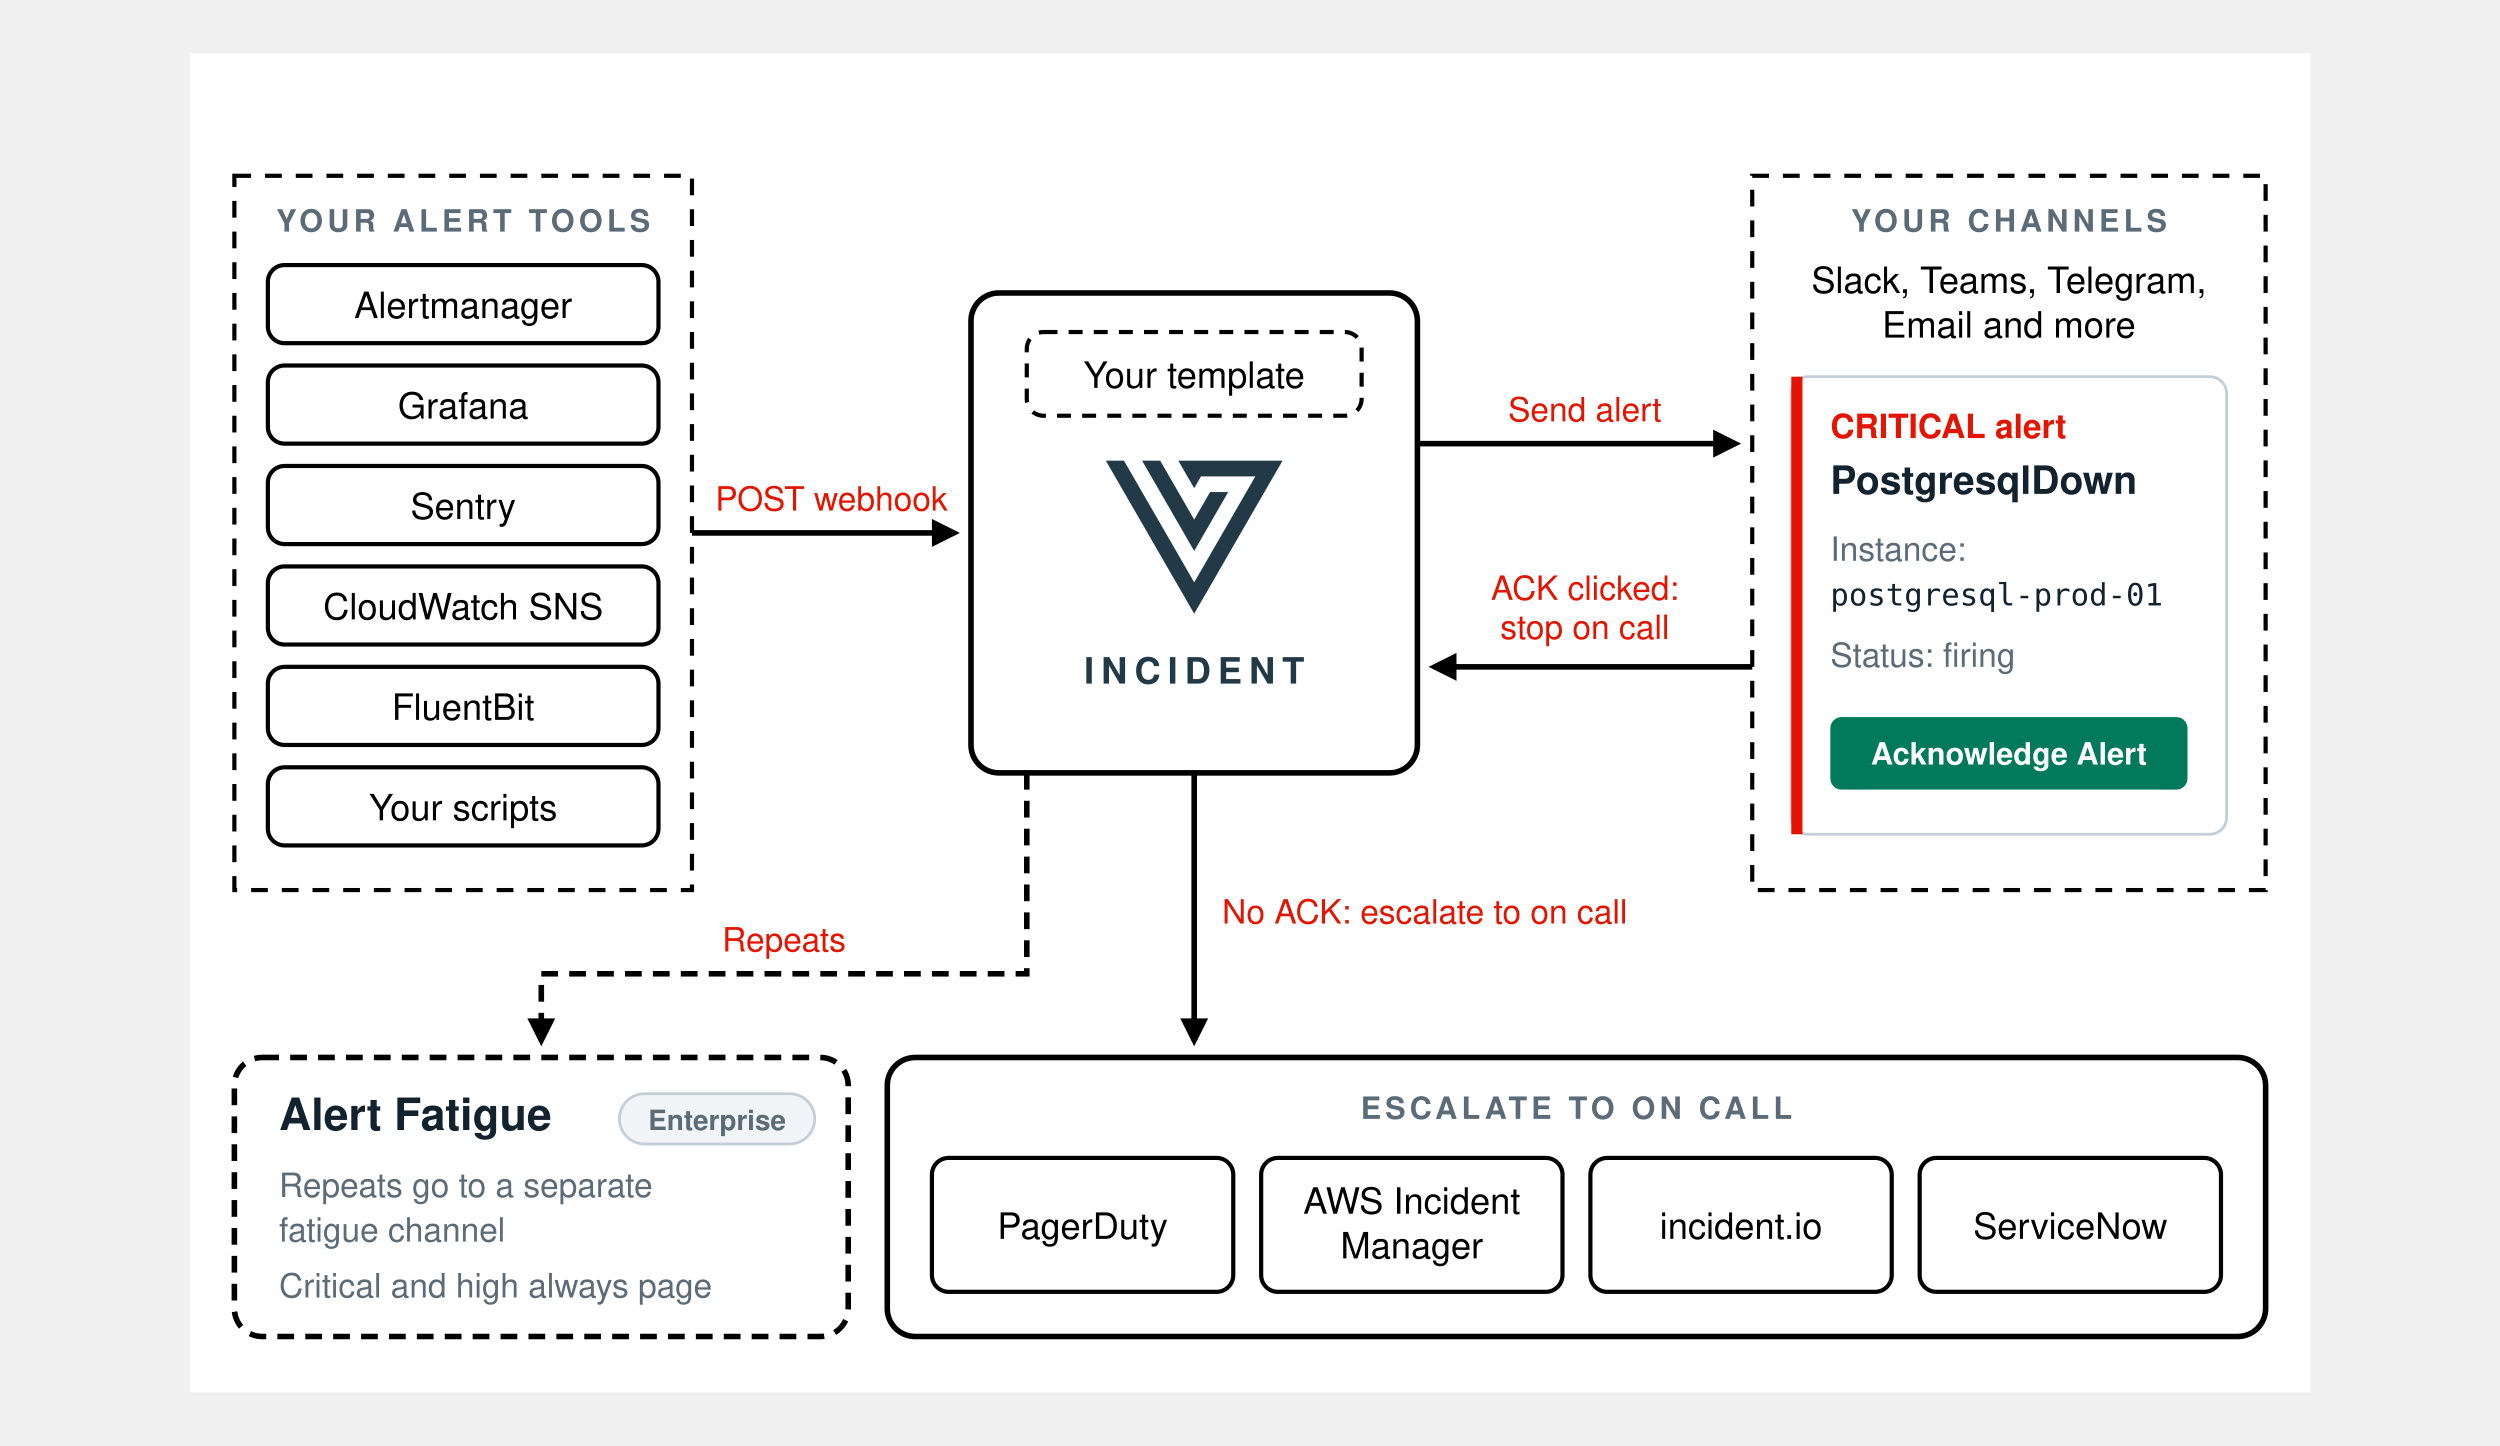
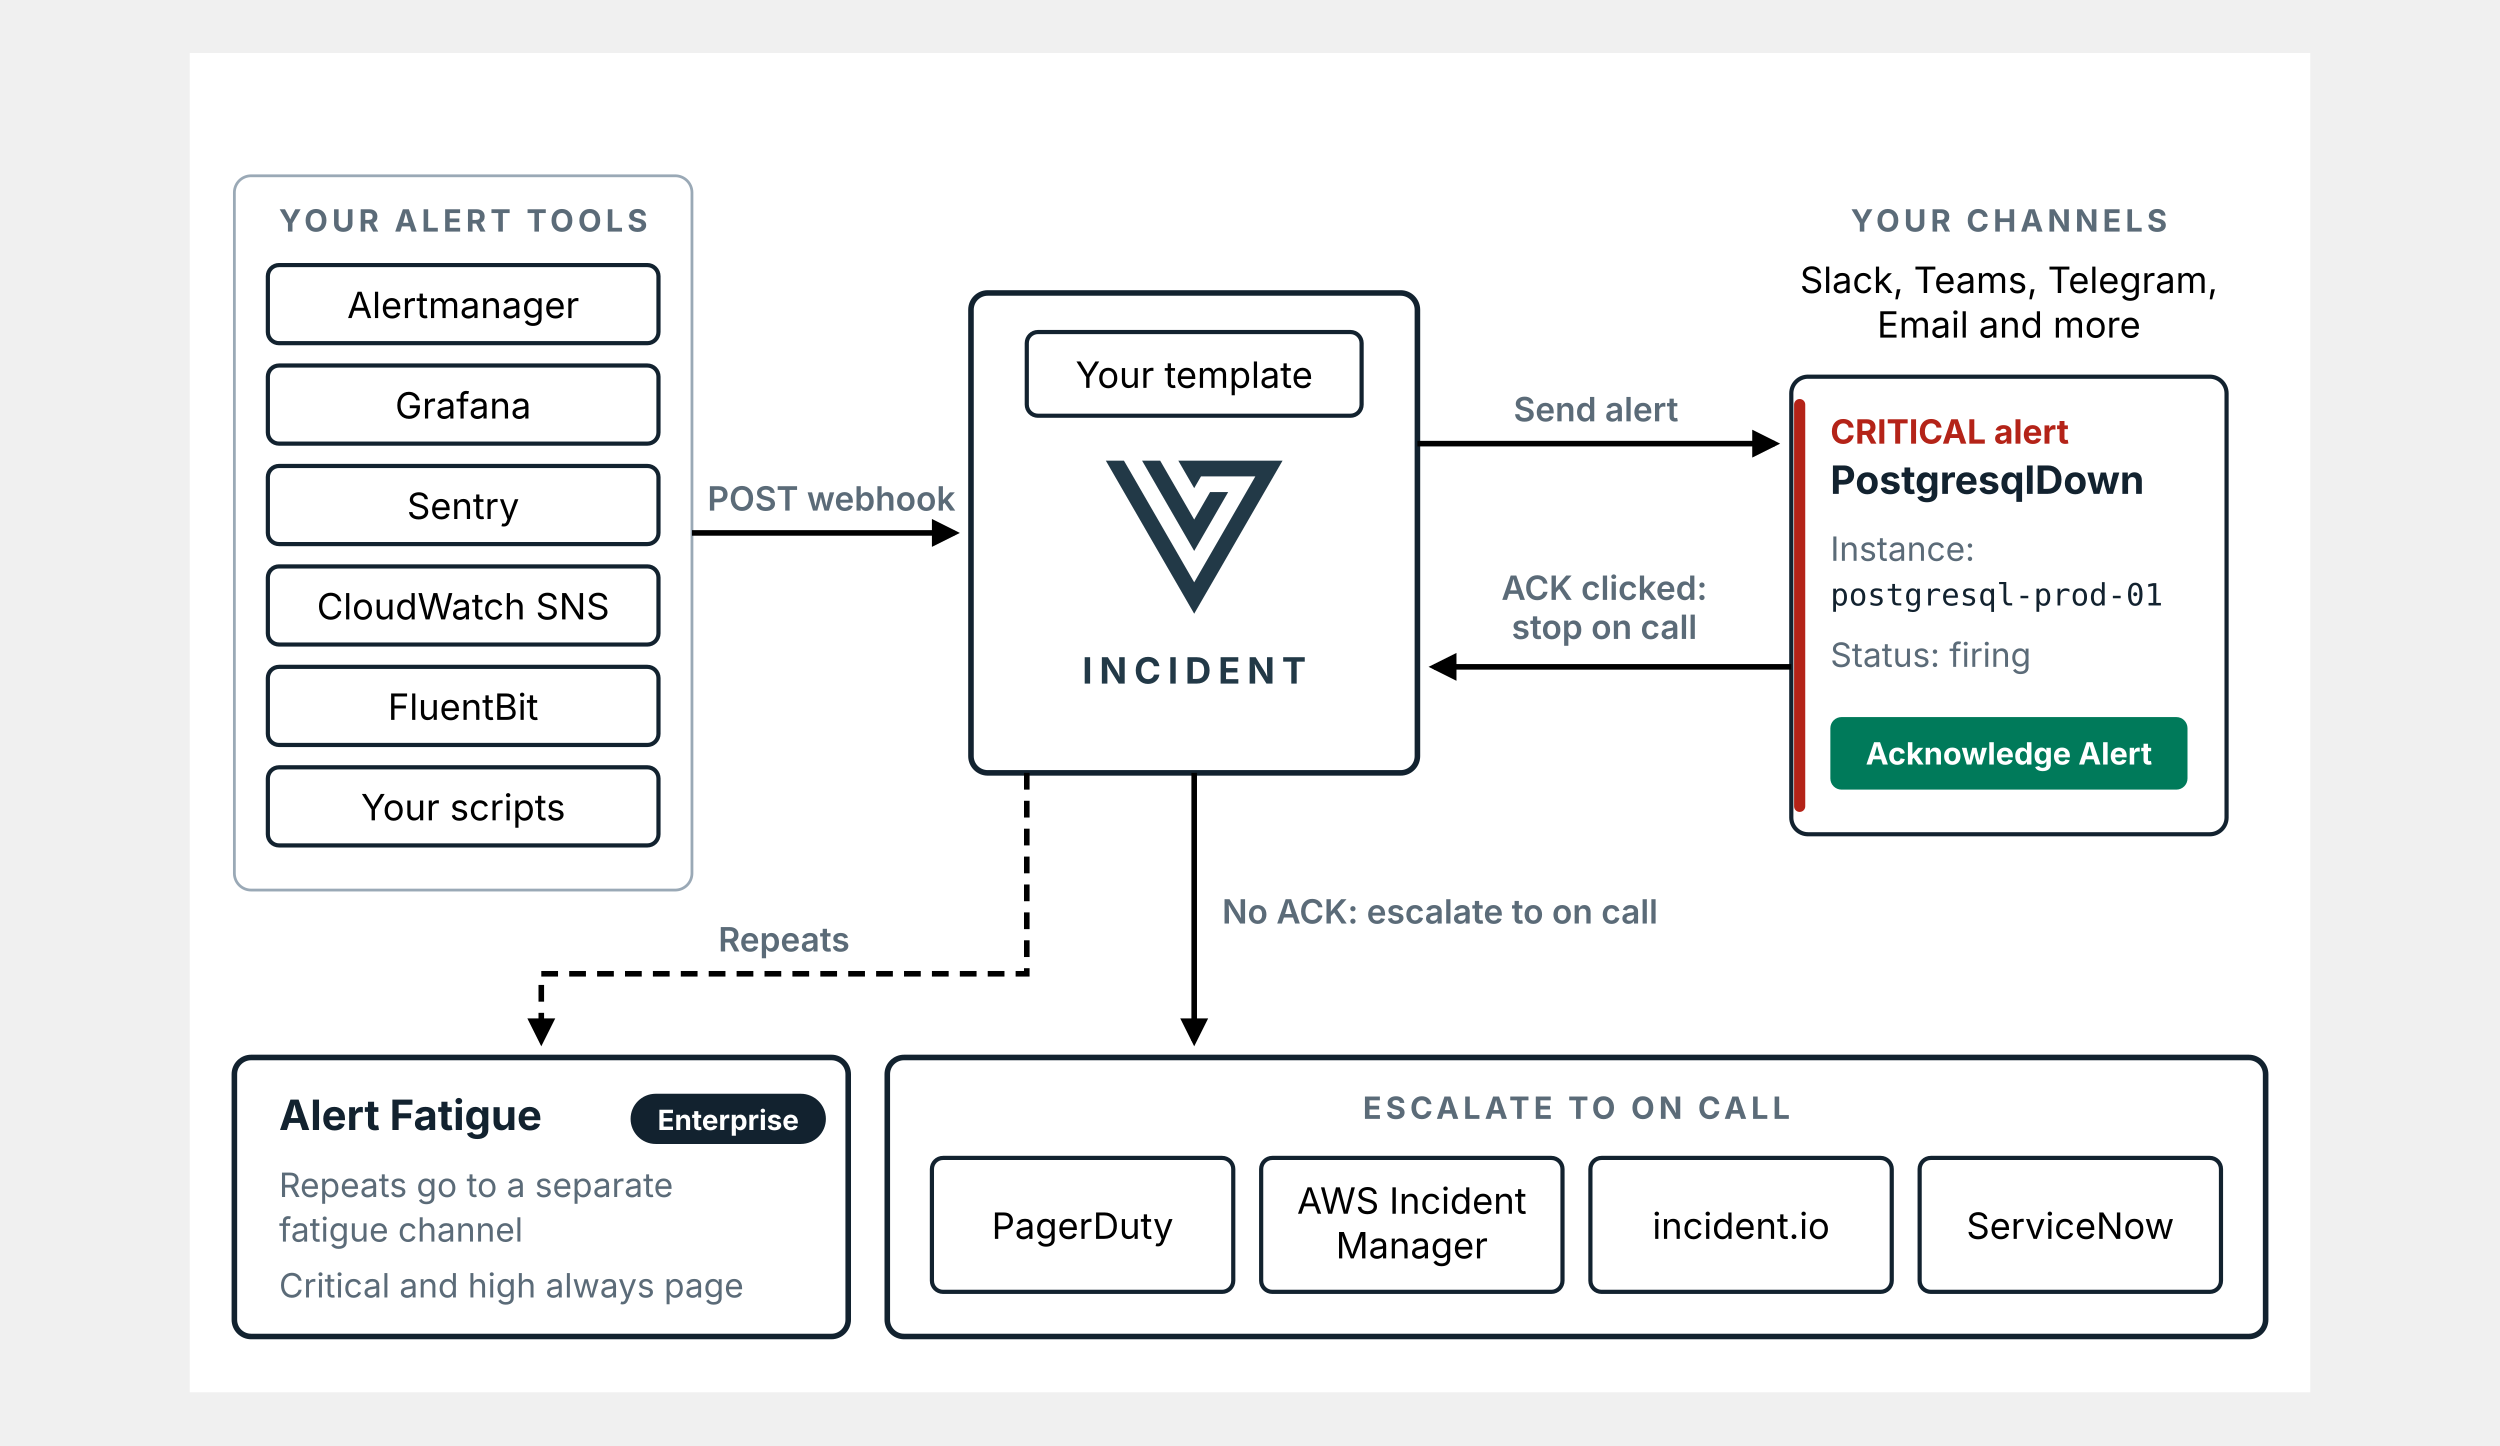
<svg xmlns="http://www.w3.org/2000/svg" width="896" height="518" viewBox="0 0 896 518" role="img" aria-label="Your alert tools, Alertmanager, Grafana, Sentry, CloudWatch SNS, FluentBit and your own scripts, POST a webhook to Versus, which renders your custom template and sends the alert to your channels such as Slack, Teams, Telegram and Email; clicking ACK in the message stops on call, and with no ACK Versus escalates to on call through PagerDuty, AWS Incident Manager, incident.io or ServiceNow; with Enterprise Alert Fatigue, repeats go to a separate fatigue channel while critical and high alerts always page">
  <svg x="68" y="19" width="760" height="480" viewBox="0 0 760 480">
    <defs>
      <marker id="a" viewBox="0 0 10 10" refX="8" refY="5" markerWidth="5" markerHeight="5" orient="auto-start-reverse">
        <path d="M0,0 L10,5 L0,10 z" fill="#000000" />
      </marker>
      <symbol id="v" viewBox="24 18 64 55.1">
        <path fill="#223947" fill-rule="evenodd" d="M53.55 23.74L56 27.98L58.45 23.74H77.96L74.71 29.38L65.76 44.89L62.51 50.52L59.25 56.16L56 61.79L52.75 56.16L49.5 50.52L37.29 29.38L34.04 23.74L30.78 18.11H24.28L27.53 23.74L30.78 29.38L46.24 56.16L52.75 67.42L56 73.06L59.25 67.42L62.51 61.79L65.76 56.16L69.01 50.52L81.21 29.38L84.47 23.74L87.72 18.11H50.3ZM47.04 23.74L43.79 18.11H37.29L40.54 23.74L43.79 29.38L52.75 44.89L56 50.52L59.25 44.89L62.51 39.25L68.2 29.38H61.7L59.25 33.62L56 39.25L50.3 29.38Z" />
      </symbol>
    </defs>
    <style>
-     text{font-family:'Helvetica Neue',Helvetica,Arial,sans-serif;font-size:13px;fill:#000000}
+     text{font-family:Inter,"Helvetica Neue",Helvetica,Arial,system-ui,sans-serif;font-size:13px;fill:#000000}
    .m{text-anchor:middle}
    .name{font-weight:700;fill:#12222F}
    .zone{font-size:11px;font-weight:700;fill:#5B6B78;letter-spacing:1.5px}
    .d{font-size:12px;fill:#5B6B78}
-     .e{font-size:12px;fill:#E51400}
+     .lbl{font-size:12px;font-weight:600;fill:#5B6B78}
+     .red{font-size:12px;font-weight:700;fill:#B42318}
    .logo{font-weight:700;fill:#223947;letter-spacing:2.5px}
-     .c{font-family:SFMono-Regular,Menlo,Consolas,monospace;font-size:11px;fill:#12222F}
+     .c{font-family:SFMono-Regular,Menlo,Consolas,ui-monospace,monospace;font-size:11px;fill:#12222F}
    .btn{font-size:11px;font-weight:700;fill:#FFFFFF}
-     .grp{fill:none;stroke:#000000;stroke-width:1.5;stroke-dasharray:6 5}
-     .blk{fill:#FFFFFF;stroke:#000000;stroke-width:2}
-     .opt{fill:#FFFFFF;stroke:#000000;stroke-width:2;stroke-dasharray:6 4}
-     .chip{fill:#FFFFFF;stroke:#000000;stroke-width:1.5}
-     .flow{fill:none;stroke:#000000;stroke-width:2;marker-end:url(#a)}
+     .tag{font-size:10px;font-weight:700;fill:#FFFFFF}
+     .out{fill:none;stroke:#9AA9B6;stroke-width:1}
+     .blk{fill:#FFFFFF;stroke:#12222F;stroke-width:2}
+     .chip{fill:#FFFFFF;stroke:#12222F;stroke-width:1.5}
+     .flow{fill:none;stroke:#000000;stroke-width:2}
    .dash{stroke-dasharray:6 4}
  </style>
    <rect width="760" height="480" fill="#FFFFFF" />
-     <rect class="grp" x="16" y="44" width="164" height="256" />
-     <rect class="grp" x="560" y="44" width="184" height="256" />
-     <rect class="chip" x="28" y="76" width="140" height="28" rx="6" />
-     <rect class="chip" x="28" y="112" width="140" height="28" rx="6" />
-     <rect class="chip" x="28" y="148" width="140" height="28" rx="6" />
-     <rect class="chip" x="28" y="184" width="140" height="28" rx="6" />
-     <rect class="chip" x="28" y="220" width="140" height="28" rx="6" />
-     <rect class="chip" x="28" y="256" width="140" height="28" rx="6" />
-     <rect class="blk" x="280" y="86" width="160" height="172" rx="10" />
-     <rect x="300" y="100" width="120" height="30" rx="6" fill="#FFFFFF" stroke="#000000" stroke-width="1.5" stroke-dasharray="5 4" />
+     <rect class="out" x="16" y="44" width="164" height="256" rx="6" />
+     <rect class="chip" x="28" y="76" width="140" height="28" rx="4" />
+     <rect class="chip" x="28" y="112" width="140" height="28" rx="4" />
+     <rect class="chip" x="28" y="148" width="140" height="28" rx="4" />
+     <rect class="chip" x="28" y="184" width="140" height="28" rx="4" />
+     <rect class="chip" x="28" y="220" width="140" height="28" rx="4" />
+     <rect class="chip" x="28" y="256" width="140" height="28" rx="4" />
+     <rect class="blk" x="280" y="86" width="160" height="172" rx="6" />
+     <rect class="chip" x="300" y="100" width="120" height="30" rx="4" />
    <use href="#v" x="328" y="146" width="64" height="55" />
-     <rect x="574" y="116" width="156" height="164" rx="6" fill="#FFFFFF" stroke="#C3CED8" />
-     <rect x="574" y="116" width="4" height="164" fill="#E51400" />
+     <rect x="574" y="116" width="156" height="164" rx="6" fill="#FFFFFF" stroke="#12222F" stroke-width="1.5" />
+     <rect x="575" y="124" width="4" height="148" rx="2" fill="#B42318" />
    <rect x="588" y="238" width="128" height="26" rx="4" fill="#007A5A" />
-     <rect class="opt" x="16" y="360" width="220" height="100" rx="10" />
-     <rect x="154" y="373" width="70" height="18" rx="9" fill="#F2F5F8" stroke="#C3CED8" />
-     <rect class="blk" x="250" y="360" width="494" height="100" rx="10" />
-     <rect class="chip" x="266" y="396" width="108" height="48" rx="6" />
-     <rect class="chip" x="384" y="396" width="108" height="48" rx="6" />
-     <rect class="chip" x="502" y="396" width="108" height="48" rx="6" />
-     <rect class="chip" x="620" y="396" width="108" height="48" rx="6" />
-     <path class="flow" d="M180 172H274" />
-     <path class="flow" d="M440 140H554" />
-     <path class="flow" d="M560 220H446" />
-     <path class="flow" d="M360 258V354" />
-     <path class="flow dash" d="M300 258V330H126V354" />
+     <rect class="blk" x="16" y="360" width="220" height="100" rx="6" />
+     <rect x="158" y="373" width="70" height="18" rx="9" fill="#12222F" />
+     <rect class="blk" x="250" y="360" width="494" height="100" rx="6" />
+     <rect class="chip" x="266" y="396" width="108" height="48" rx="4" />
+     <rect class="chip" x="384" y="396" width="108" height="48" rx="4" />
+     <rect class="chip" x="502" y="396" width="108" height="48" rx="4" />
+     <rect class="chip" x="620" y="396" width="108" height="48" rx="4" />
+     <path class="flow" d="M180 172H274" marker-end="url(#a)" />
+     <path class="flow" d="M440 140H568" marker-end="url(#a)" />
+     <path class="flow" d="M574 220H446" marker-end="url(#a)" />
+     <path class="flow" d="M360 258V354" marker-end="url(#a)" />
+     <path class="flow dash" d="M300 258V330H126V354" marker-end="url(#a)" />
    <text class="zone m" x="98" y="64">YOUR ALERT TOOLS</text>
    <text class="m" x="98" y="95">Alertmanager</text>
    <text class="m" x="98" y="131">Grafana</text>
    <text class="m" x="98" y="167">Sentry</text>
    <text class="m" x="98" y="203">CloudWatch SNS</text>
    <text class="m" x="98" y="239">FluentBit</text>
    <text class="m" x="98" y="275">Your scripts</text>
-     <text class="e m" x="230" y="164">POST webhook</text>
+     <text class="lbl m" x="230" y="164">POST webhook</text>
    <text class="m" x="360" y="120">Your template</text>
    <text class="logo m" x="360" y="226">INCIDENT</text>
-     <text class="e m" x="500" y="132">Send alert</text>
-     <text class="e m" x="500" y="196">ACK clicked:</text>
-     <text class="e m" x="500" y="210">stop on call</text>
+     <text class="lbl m" x="504" y="132">Send alert</text>
+     <text class="lbl m" x="507" y="196">ACK clicked:</text>
+     <text class="lbl m" x="507" y="210">stop on call</text>
    <text class="zone m" x="652" y="64">YOUR CHANNELS</text>
    <text class="m" x="652" y="86">Slack, Teams, Telegram,</text>
    <text class="m" x="652" y="102">Email and more</text>
-     <text x="588" y="138" style="font-size:12px;font-weight:700;fill:#E51400">CRITICAL alert</text>
+     <text class="red" x="588" y="140">CRITICAL alert</text>
    <text class="name" x="588" y="158" style="font-size:14px">PostgresqlDown</text>
    <text class="d" x="588" y="182">Instance:</text>
    <text class="c" x="588" y="198">postgresql-prod-01</text>
    <text class="d" x="588" y="220">Status: firing</text>
    <text class="btn m" x="652" y="255">Acknowledge Alert</text>
-     <text class="e" x="370" y="312">No ACK: escalate to on call</text>
-     <text class="e m" x="213" y="322">Repeats</text>
-     <text class="name" x="32" y="386" style="font-size:16px">Alert Fatigue</text>
-     <text class="m" x="189" y="386" style="font-size:10px;font-weight:700;fill:#5B6B78">Enterprise</text>
+     <text class="lbl" x="370" y="312">No ACK: escalate to on call</text>
+     <text class="lbl m" x="213" y="322">Repeats</text>
+     <text class="name" x="32" y="386" style="font-size:15px">Alert Fatigue</text>
+     <text class="tag m" x="193" y="386">Enterprise</text>
    <text class="d" x="32" y="410">Repeats go to a separate</text>
    <text class="d" x="32" y="426">fatigue channel</text>
    <text class="d" x="32" y="446">Critical and high always page</text>
    <text class="zone m" x="497" y="382">ESCALATE TO ON CALL</text>
    <text class="m" x="320" y="425">PagerDuty</text>
    <text class="m" x="438" y="416">AWS Incident</text>
    <text class="m" x="438" y="432">Manager</text>
    <text class="m" x="556" y="425">incident.io</text>
    <text class="m" x="674" y="425">ServiceNow</text>
  </svg>
</svg>
